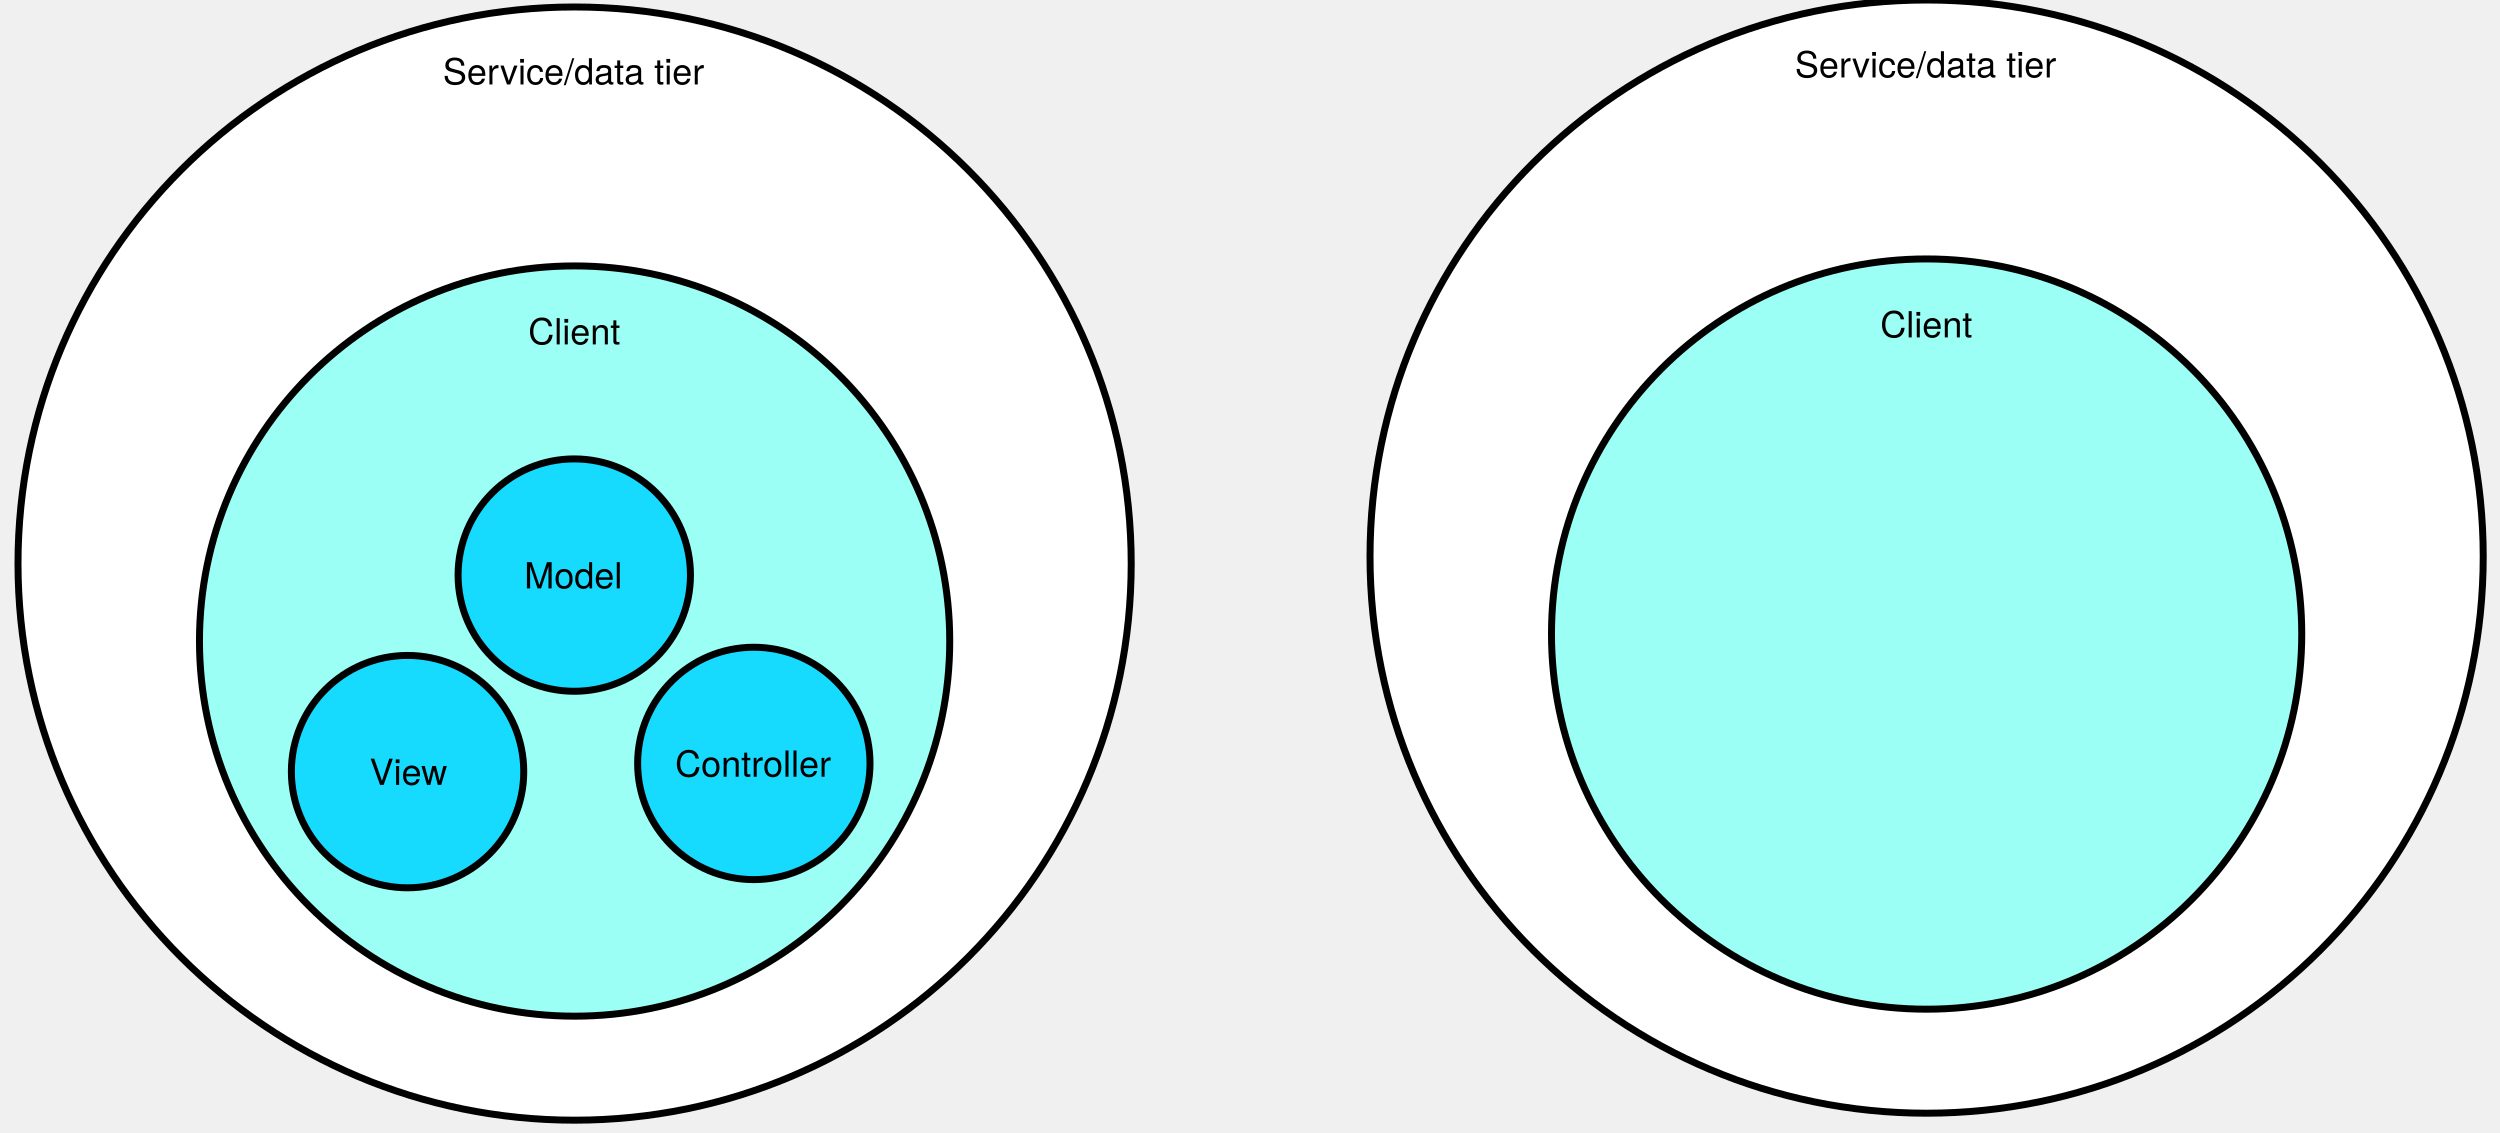
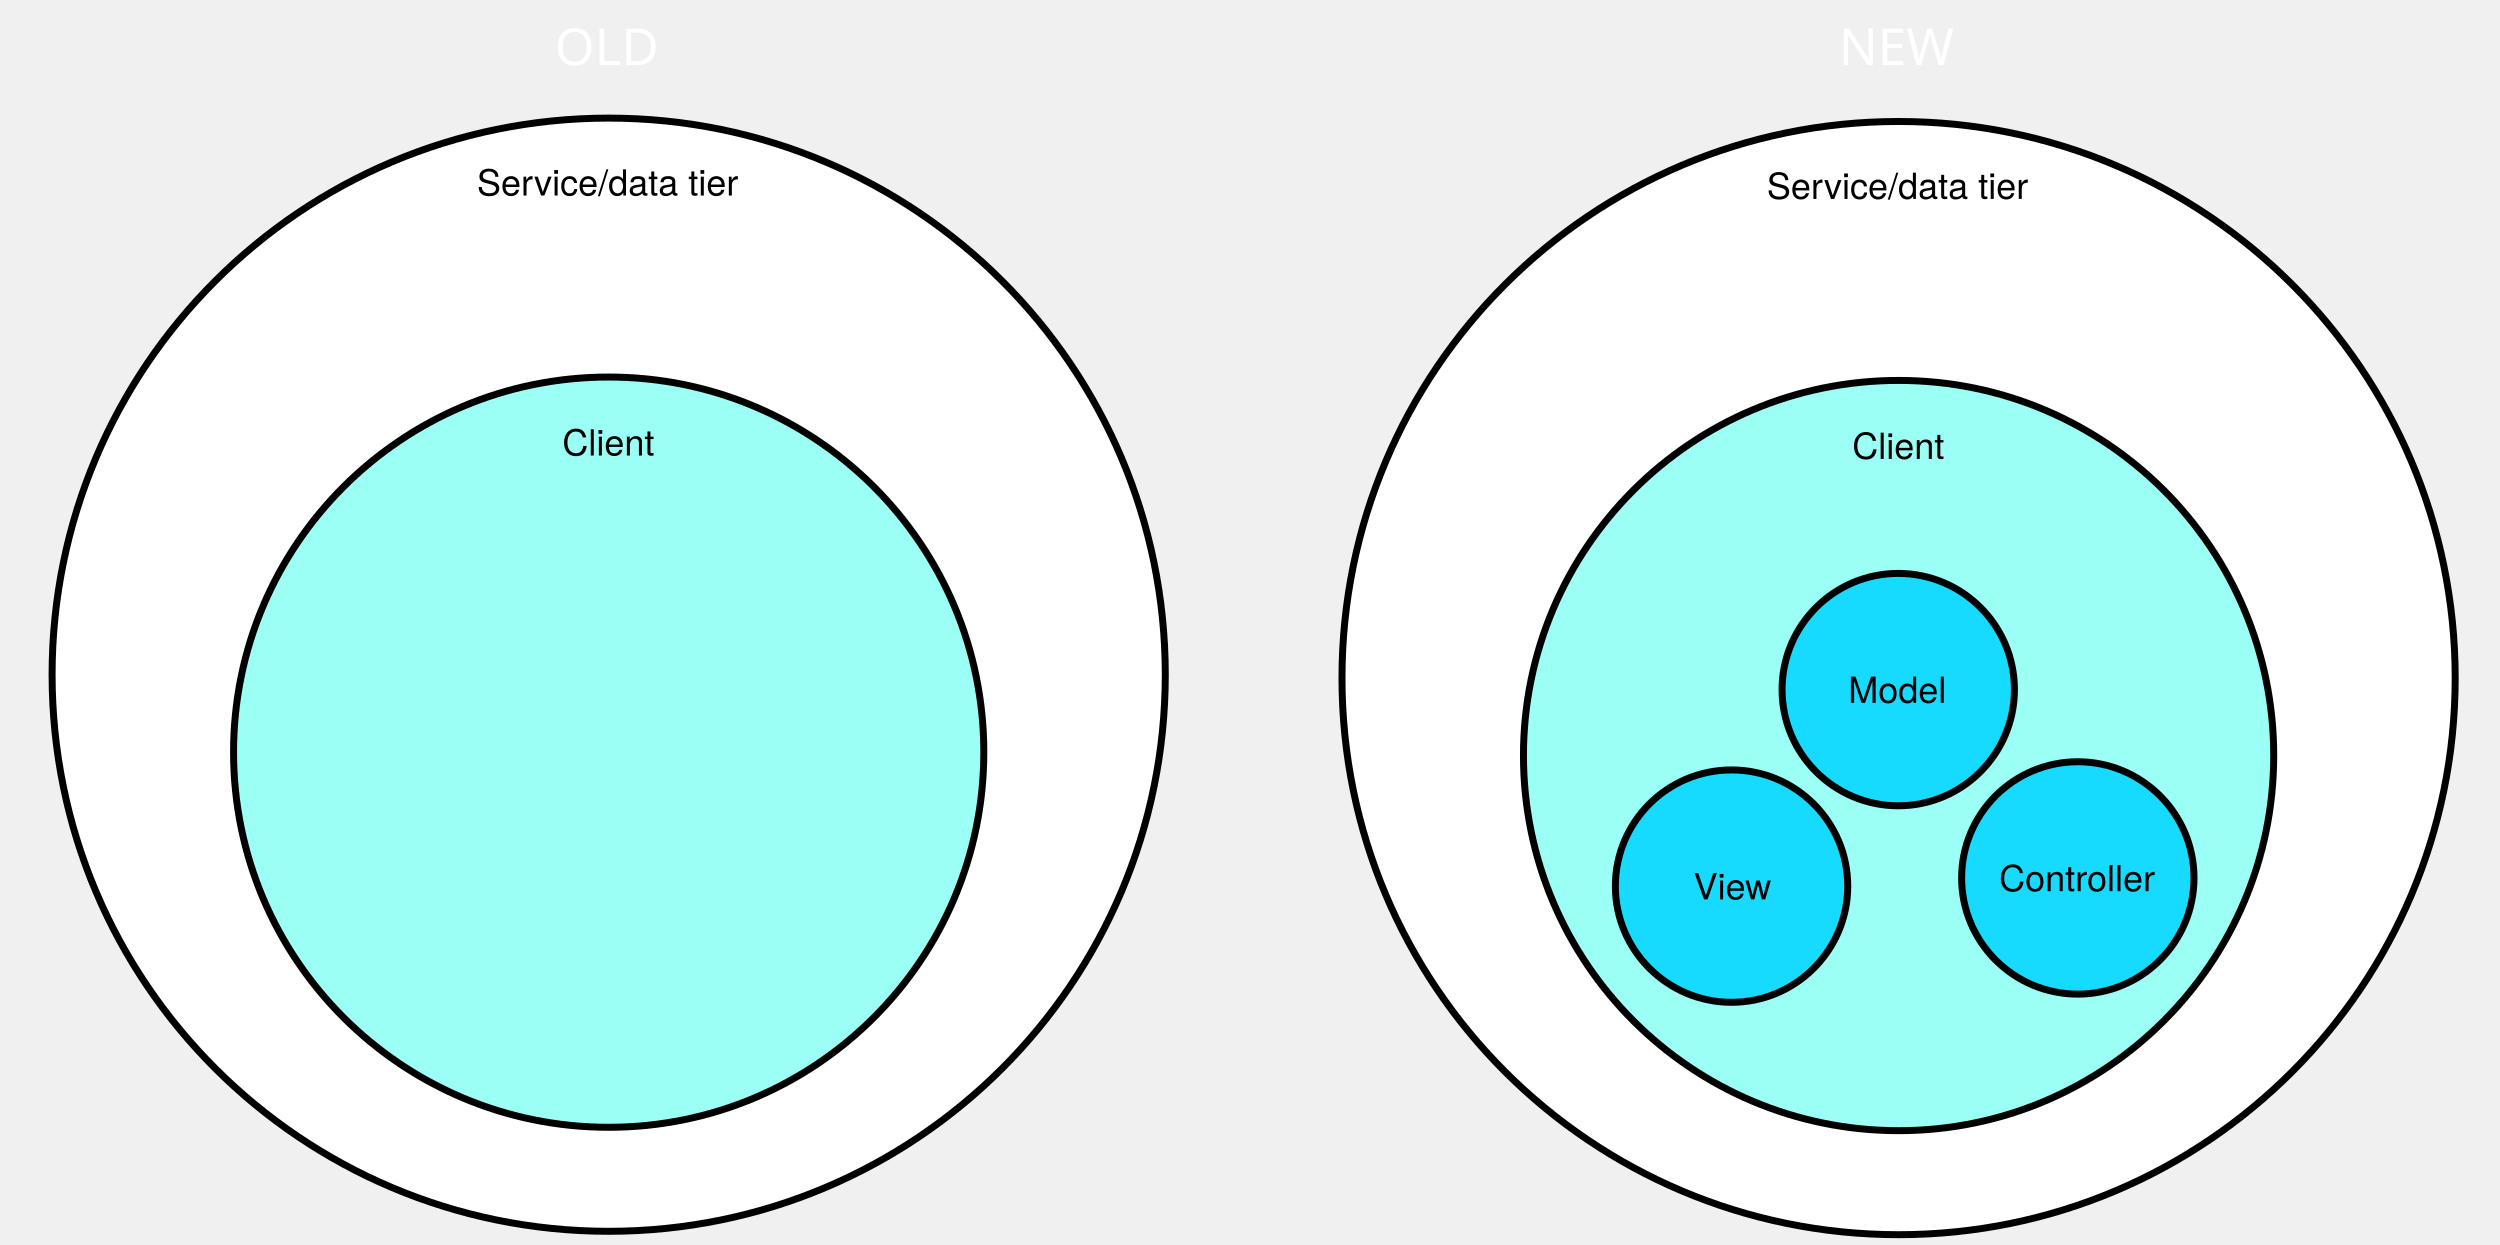
- <svg xmlns="http://www.w3.org/2000/svg" version="1.1" id="Layer_1" x="0px" y="0px" width="1074.325px" height="486.595px" viewBox="0 0 1074.325 486.595" enable-background="new 0 0 1074.325 486.595" xml:space="preserve">
-   <circle fill="#FFFFFF" stroke="#000000" stroke-width="3" stroke-miterlimit="10" cx="246.926" cy="242.189" r="239.189" />
-   <text transform="matrix(1 0 0 1 190.3052 36.2876)" font-family="'HelveticaNeue'" font-size="15.483">Service/data tier</text>
-   <circle fill="#9BFFF5" stroke="#000000" stroke-width="3" stroke-miterlimit="10" cx="246.926" cy="275.476" r="161.203" />
-   <text transform="matrix(1 0 0 1 226.9995 147.998)" font-family="'HelveticaNeue'" font-size="15.483">Client</text>
-   <circle fill="#16DBFF" stroke="#000000" stroke-width="3" stroke-miterlimit="10" cx="246.781" cy="247.134" r="49.93" />
-   <text transform="matrix(1 0 0 1 225.2734 252.8413)" font-family="'HelveticaNeue'" font-size="15.483">Model</text>
-   <circle fill="#16DBFF" stroke="#000000" stroke-width="3" stroke-miterlimit="10" cx="175.141" cy="331.587" r="49.93" />
-   <text transform="matrix(1 0 0 1 158.8062 337.2954)" font-family="'HelveticaNeue'" font-size="15.483">View</text>
-   <circle fill="#16DBFF" stroke="#000000" stroke-width="3" stroke-miterlimit="10" cx="323.94" cy="328.07" r="49.93" />
-   <text transform="matrix(1 0 0 1 290.1104 333.7769)" font-family="'HelveticaNeue'" font-size="15.483">Controller</text>
-   <circle fill="#FFFFFF" stroke="#000000" stroke-width="3" stroke-miterlimit="10" cx="827.926" cy="239.189" r="239.189" />
-   <text transform="matrix(1 0 0 1 771.3052 33.2876)" font-family="'HelveticaNeue'" font-size="15.483">Service/data tier</text>
-   <circle fill="#9BFFF5" stroke="#000000" stroke-width="3" stroke-miterlimit="10" cx="827.926" cy="272.476" r="161.203" />
-   <text transform="matrix(1 0 0 1 807.9995 144.998)" font-family="'HelveticaNeue'" font-size="15.483">Client</text>
+ <svg xmlns="http://www.w3.org/2000/svg" version="1.1" id="Layer_1" x="0px" y="0px" width="1074.325px" height="534.693px" viewBox="0 -48.099 1074.325 534.693" enable-background="new 0 -48.099 1074.325 534.693" xml:space="preserve">
+   <g>
+     <circle fill="#FFFFFF" stroke="#000000" stroke-width="3" stroke-miterlimit="10" cx="815.882" cy="243.297" r="239.189" />
+     <text transform="matrix(1 0 0 1 759.2622 37.396)" font-family="'HelveticaNeue'" font-size="15.483">Service/data tier</text>
+     <circle fill="#9BFFF5" stroke="#000000" stroke-width="3" stroke-miterlimit="10" cx="815.882" cy="276.584" r="161.203" />
+     <text transform="matrix(1 0 0 1 795.9565 149.1069)" font-family="'HelveticaNeue'" font-size="15.483">Client</text>
+     <circle fill="#16DBFF" stroke="#000000" stroke-width="3" stroke-miterlimit="10" cx="815.738" cy="248.242" r="49.93" />
+     <text transform="matrix(1 0 0 1 794.231 253.9507)" font-family="'HelveticaNeue'" font-size="15.483">Model</text>
+     <circle fill="#16DBFF" stroke="#000000" stroke-width="3" stroke-miterlimit="10" cx="744.098" cy="332.695" r="49.93" />
+     <text transform="matrix(1 0 0 1 727.7632 338.4038)" font-family="'HelveticaNeue'" font-size="15.483">View</text>
+     <circle fill="#16DBFF" stroke="#000000" stroke-width="3" stroke-miterlimit="10" cx="892.897" cy="329.179" r="49.93" />
+     <text transform="matrix(1 0 0 1 859.0669 334.8862)" font-family="'HelveticaNeue'" font-size="15.483">Controller</text>
+   </g>
+   <g>
+     <circle fill="#FFFFFF" stroke="#000000" stroke-width="3" stroke-miterlimit="10" cx="261.573" cy="241.842" r="239.189" />
+     <text transform="matrix(1 0 0 1 204.9517 35.9409)" font-family="'HelveticaNeue'" font-size="15.483">Service/data tier</text>
+     <circle fill="#9BFFF5" stroke="#000000" stroke-width="3" stroke-miterlimit="10" cx="261.573" cy="275.129" r="161.203" />
+     <text transform="matrix(1 0 0 1 241.646 147.6519)" font-family="'HelveticaNeue'" font-size="15.483">Client</text>
+   </g>
+   <text transform="matrix(1 0 0 1 238.353 -20.1001)" fill="#FFFFFF" font-family="'Helvetica-Bold'" font-size="22">OLD</text>
+   <text transform="matrix(1 0 0 1 790.2202 -20.1001)" fill="#FFFFFF" font-family="'Helvetica-Bold'" font-size="22">NEW</text>
</svg>
